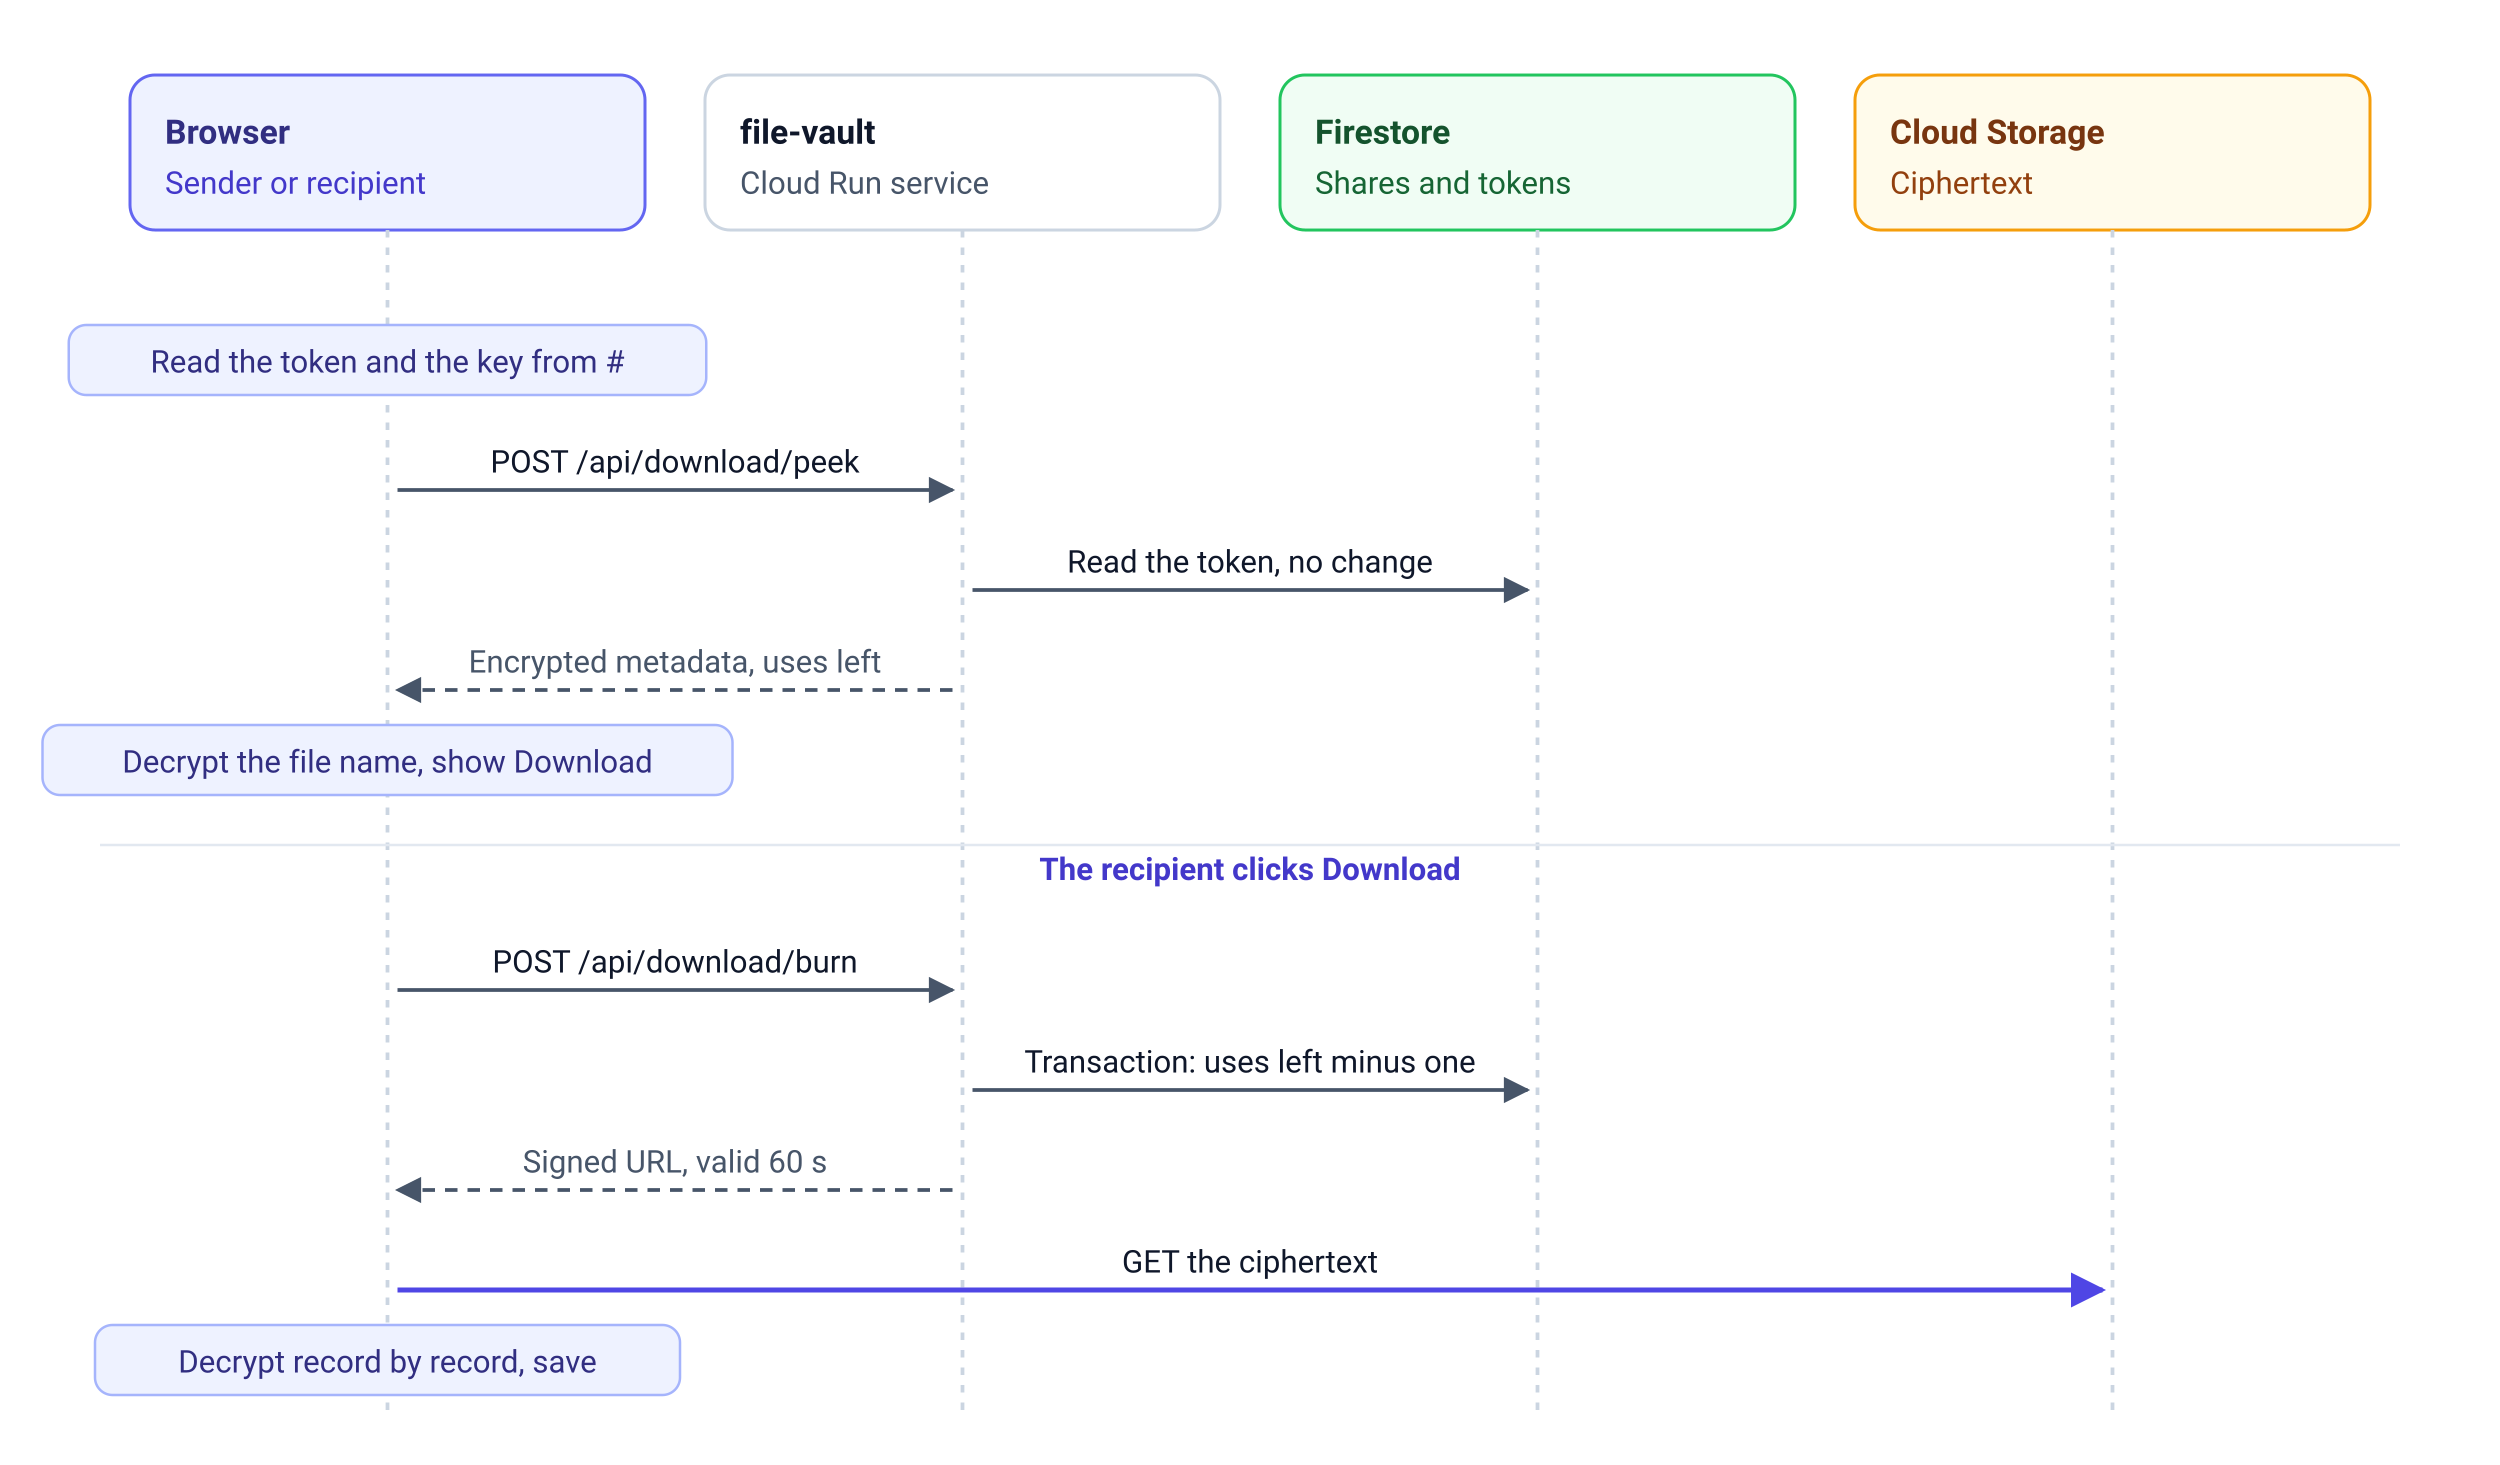
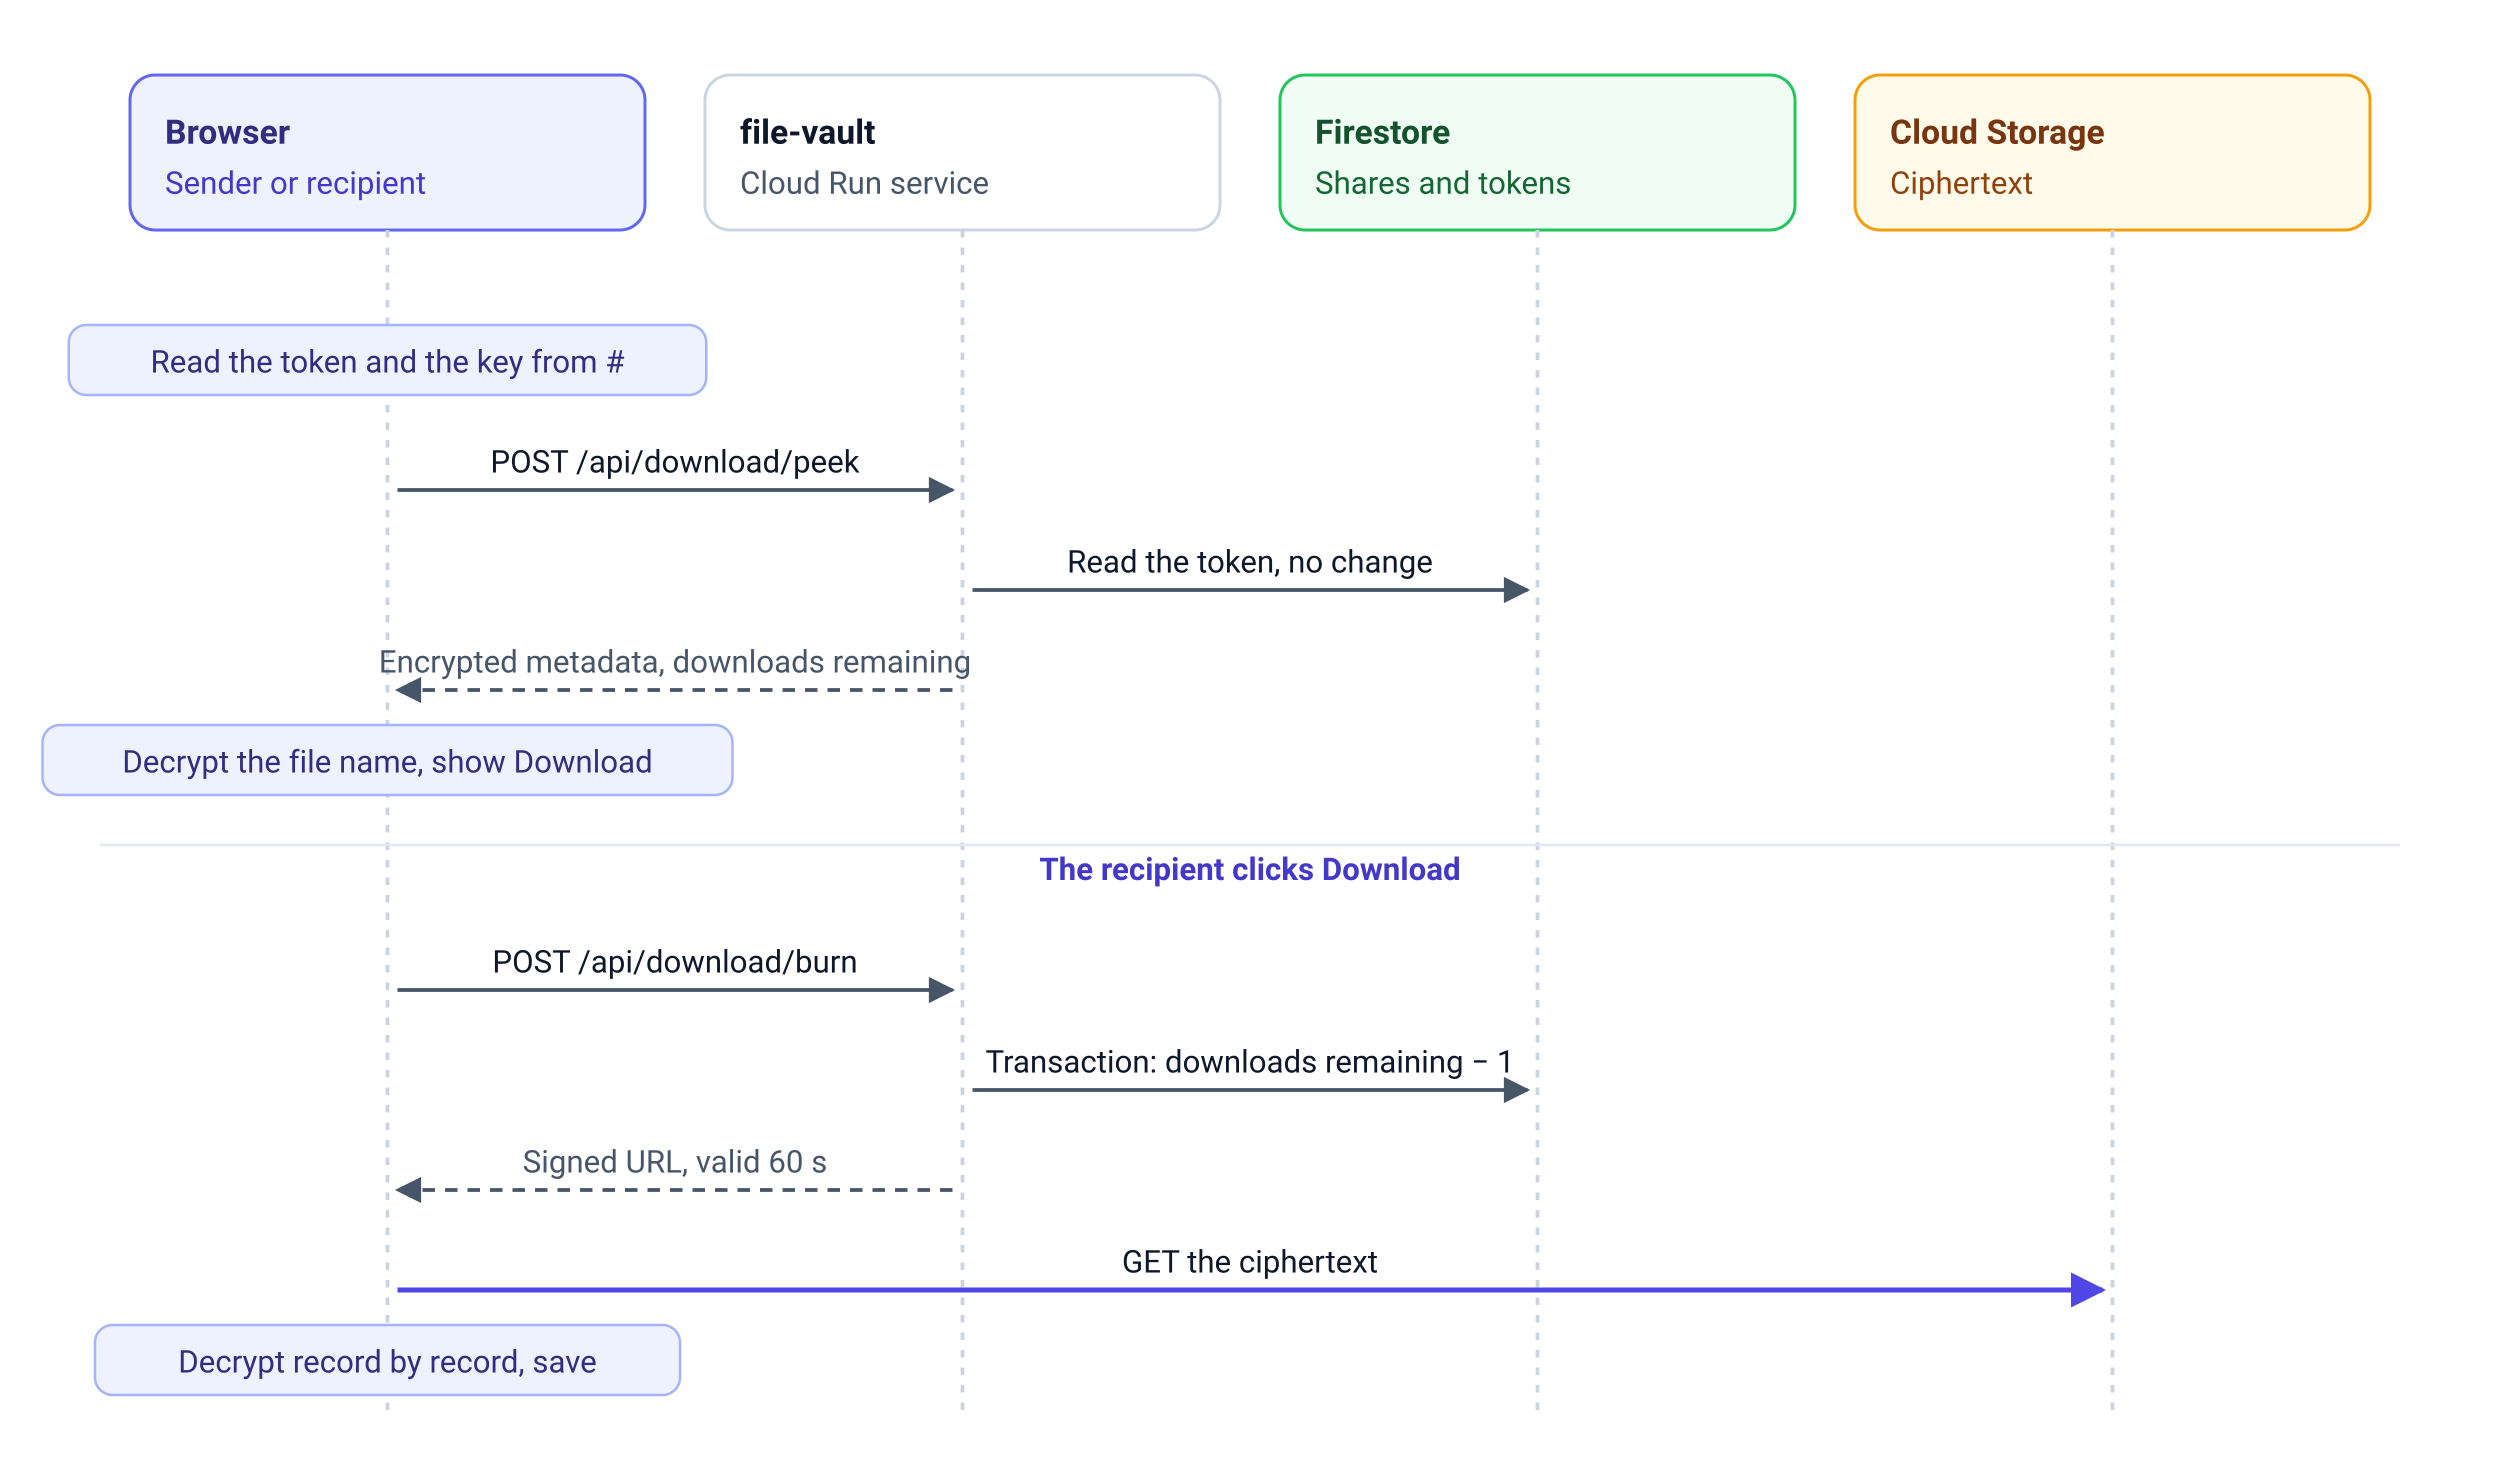
<svg xmlns="http://www.w3.org/2000/svg" viewBox="0 0 1000 586" font-family="ui-sans-serif, system-ui, -apple-system, 'Segoe UI', Roboto, sans-serif" font-size="13">
  <defs>
    <marker id="a" viewBox="0 0 10 10" refX="9" refY="5" markerWidth="7" markerHeight="7" orient="auto-start-reverse">
      <path d="M0 0 10 5 0 10z" fill="#475569" />
    </marker>
    <marker id="b" viewBox="0 0 10 10" refX="9" refY="5" markerWidth="7" markerHeight="7" orient="auto-start-reverse">
      <path d="M0 0 10 5 0 10z" fill="#4f46e5" />
    </marker>
  </defs>
  <rect width="1000" height="586" fill="#ffffff" />
  <rect x="52.0" y="30" width="206.0" height="62" rx="10" fill="#eef2ff" stroke="#6366f1" stroke-width="1.2" />
  <text x="66.0" y="57.5" font-size="13.5" fill="#312e81" font-weight="600">Browser</text>
  <text x="66.0" y="77.5" font-size="12.5" fill="#4338ca">Sender or recipient</text>
  <rect x="282.0" y="30" width="206.0" height="62" rx="10" fill="#ffffff" stroke="#cbd5e1" stroke-width="1.2" />
  <text x="296.0" y="57.5" font-size="13.5" fill="#0f172a" font-weight="600">file-vault</text>
  <text x="296.0" y="77.5" font-size="12.5" fill="#475569">Cloud Run service</text>
  <rect x="512.0" y="30" width="206.0" height="62" rx="10" fill="#f0fdf4" stroke="#22c55e" stroke-width="1.2" />
  <text x="526.0" y="57.5" font-size="13.5" fill="#14532d" font-weight="600">Firestore</text>
  <text x="526.0" y="77.5" font-size="12.5" fill="#166534">Shares and tokens</text>
  <rect x="742.0" y="30" width="206.0" height="62" rx="10" fill="#fffbeb" stroke="#f59e0b" stroke-width="1.2" />
  <text x="756.0" y="57.5" font-size="13.5" fill="#78350f" font-weight="600">Cloud Storage</text>
  <text x="756.0" y="77.5" font-size="12.5" fill="#92400e">Ciphertext</text>
  <line x1="155.0" y1="92" x2="155.0" y2="566" stroke="#cbd5e1" stroke-width="1.5" stroke-dasharray="3 4" />
  <line x1="385.0" y1="92" x2="385.0" y2="566" stroke="#cbd5e1" stroke-width="1.5" stroke-dasharray="3 4" />
  <line x1="615.0" y1="92" x2="615.0" y2="566" stroke="#cbd5e1" stroke-width="1.5" stroke-dasharray="3 4" />
  <line x1="845.0" y1="92" x2="845.0" y2="566" stroke="#cbd5e1" stroke-width="1.5" stroke-dasharray="3 4" />
  <rect x="27.5" y="130" width="255" height="28" rx="7" fill="#eef2ff" stroke="#a5b4fc" />
  <text x="155.0" y="149" font-size="12.5" fill="#312e81" text-anchor="middle">Read the token and the key from #</text>
  <path d="M159.0 196 L381.0 196" fill="none" stroke="#475569" stroke-width="1.5" marker-end="url(#a)" />
  <text x="270.0" y="189" font-size="12.5" fill="#0f172a" text-anchor="middle">POST /api/download/peek</text>
  <path d="M389.0 236 L611.0 236" fill="none" stroke="#475569" stroke-width="1.5" marker-end="url(#a)" />
  <text x="500.0" y="229" font-size="12.5" fill="#0f172a" text-anchor="middle">Read the token, no change</text>
  <path d="M381.0 276 L159.0 276" fill="none" stroke="#475569" stroke-width="1.5" stroke-dasharray="5 4" marker-end="url(#a)" />
-   <text x="270.0" y="269" font-size="12.5" fill="#475569" text-anchor="middle">Encrypted metadata, uses left</text>
+   <text x="270.0" y="269" font-size="12.5" fill="#475569" text-anchor="middle">Encrypted metadata, downloads remaining</text>
  <rect x="17.0" y="290" width="276.0" height="28" rx="7" fill="#eef2ff" stroke="#a5b4fc" />
  <text x="155.0" y="309" font-size="12.5" fill="#312e81" text-anchor="middle">Decrypt the file name, show Download</text>
  <line x1="40" y1="338" x2="960" y2="338" stroke="#e2e8f0" />
  <text x="500.0" y="352" font-size="12.5" fill="#4338ca" font-weight="600" text-anchor="middle">The recipient clicks Download</text>
  <path d="M159.0 396 L381.0 396" fill="none" stroke="#475569" stroke-width="1.5" marker-end="url(#a)" />
  <text x="270.0" y="389" font-size="12.5" fill="#0f172a" text-anchor="middle">POST /api/download/burn</text>
  <path d="M389.0 436 L611.0 436" fill="none" stroke="#475569" stroke-width="1.5" marker-end="url(#a)" />
-   <text x="500.0" y="429" font-size="12.5" fill="#0f172a" text-anchor="middle">Transaction: uses left minus one</text>
+   <text x="500.0" y="429" font-size="12.5" fill="#0f172a" text-anchor="middle">Transaction: downloads remaining − 1</text>
  <path d="M381.0 476 L159.0 476" fill="none" stroke="#475569" stroke-width="1.5" stroke-dasharray="5 4" marker-end="url(#a)" />
  <text x="270.0" y="469" font-size="12.5" fill="#475569" text-anchor="middle">Signed URL, valid 60 s</text>
  <path d="M159.0 516 L841.0 516" fill="none" stroke="#4f46e5" stroke-width="2" marker-end="url(#b)" />
  <text x="500.0" y="509" font-size="12.5" fill="#0f172a" text-anchor="middle">GET the ciphertext</text>
  <rect x="38" y="530" width="234" height="28" rx="7" fill="#eef2ff" stroke="#a5b4fc" />
  <text x="155.0" y="549" font-size="12.5" fill="#312e81" text-anchor="middle">Decrypt record by record, save</text>
</svg>
